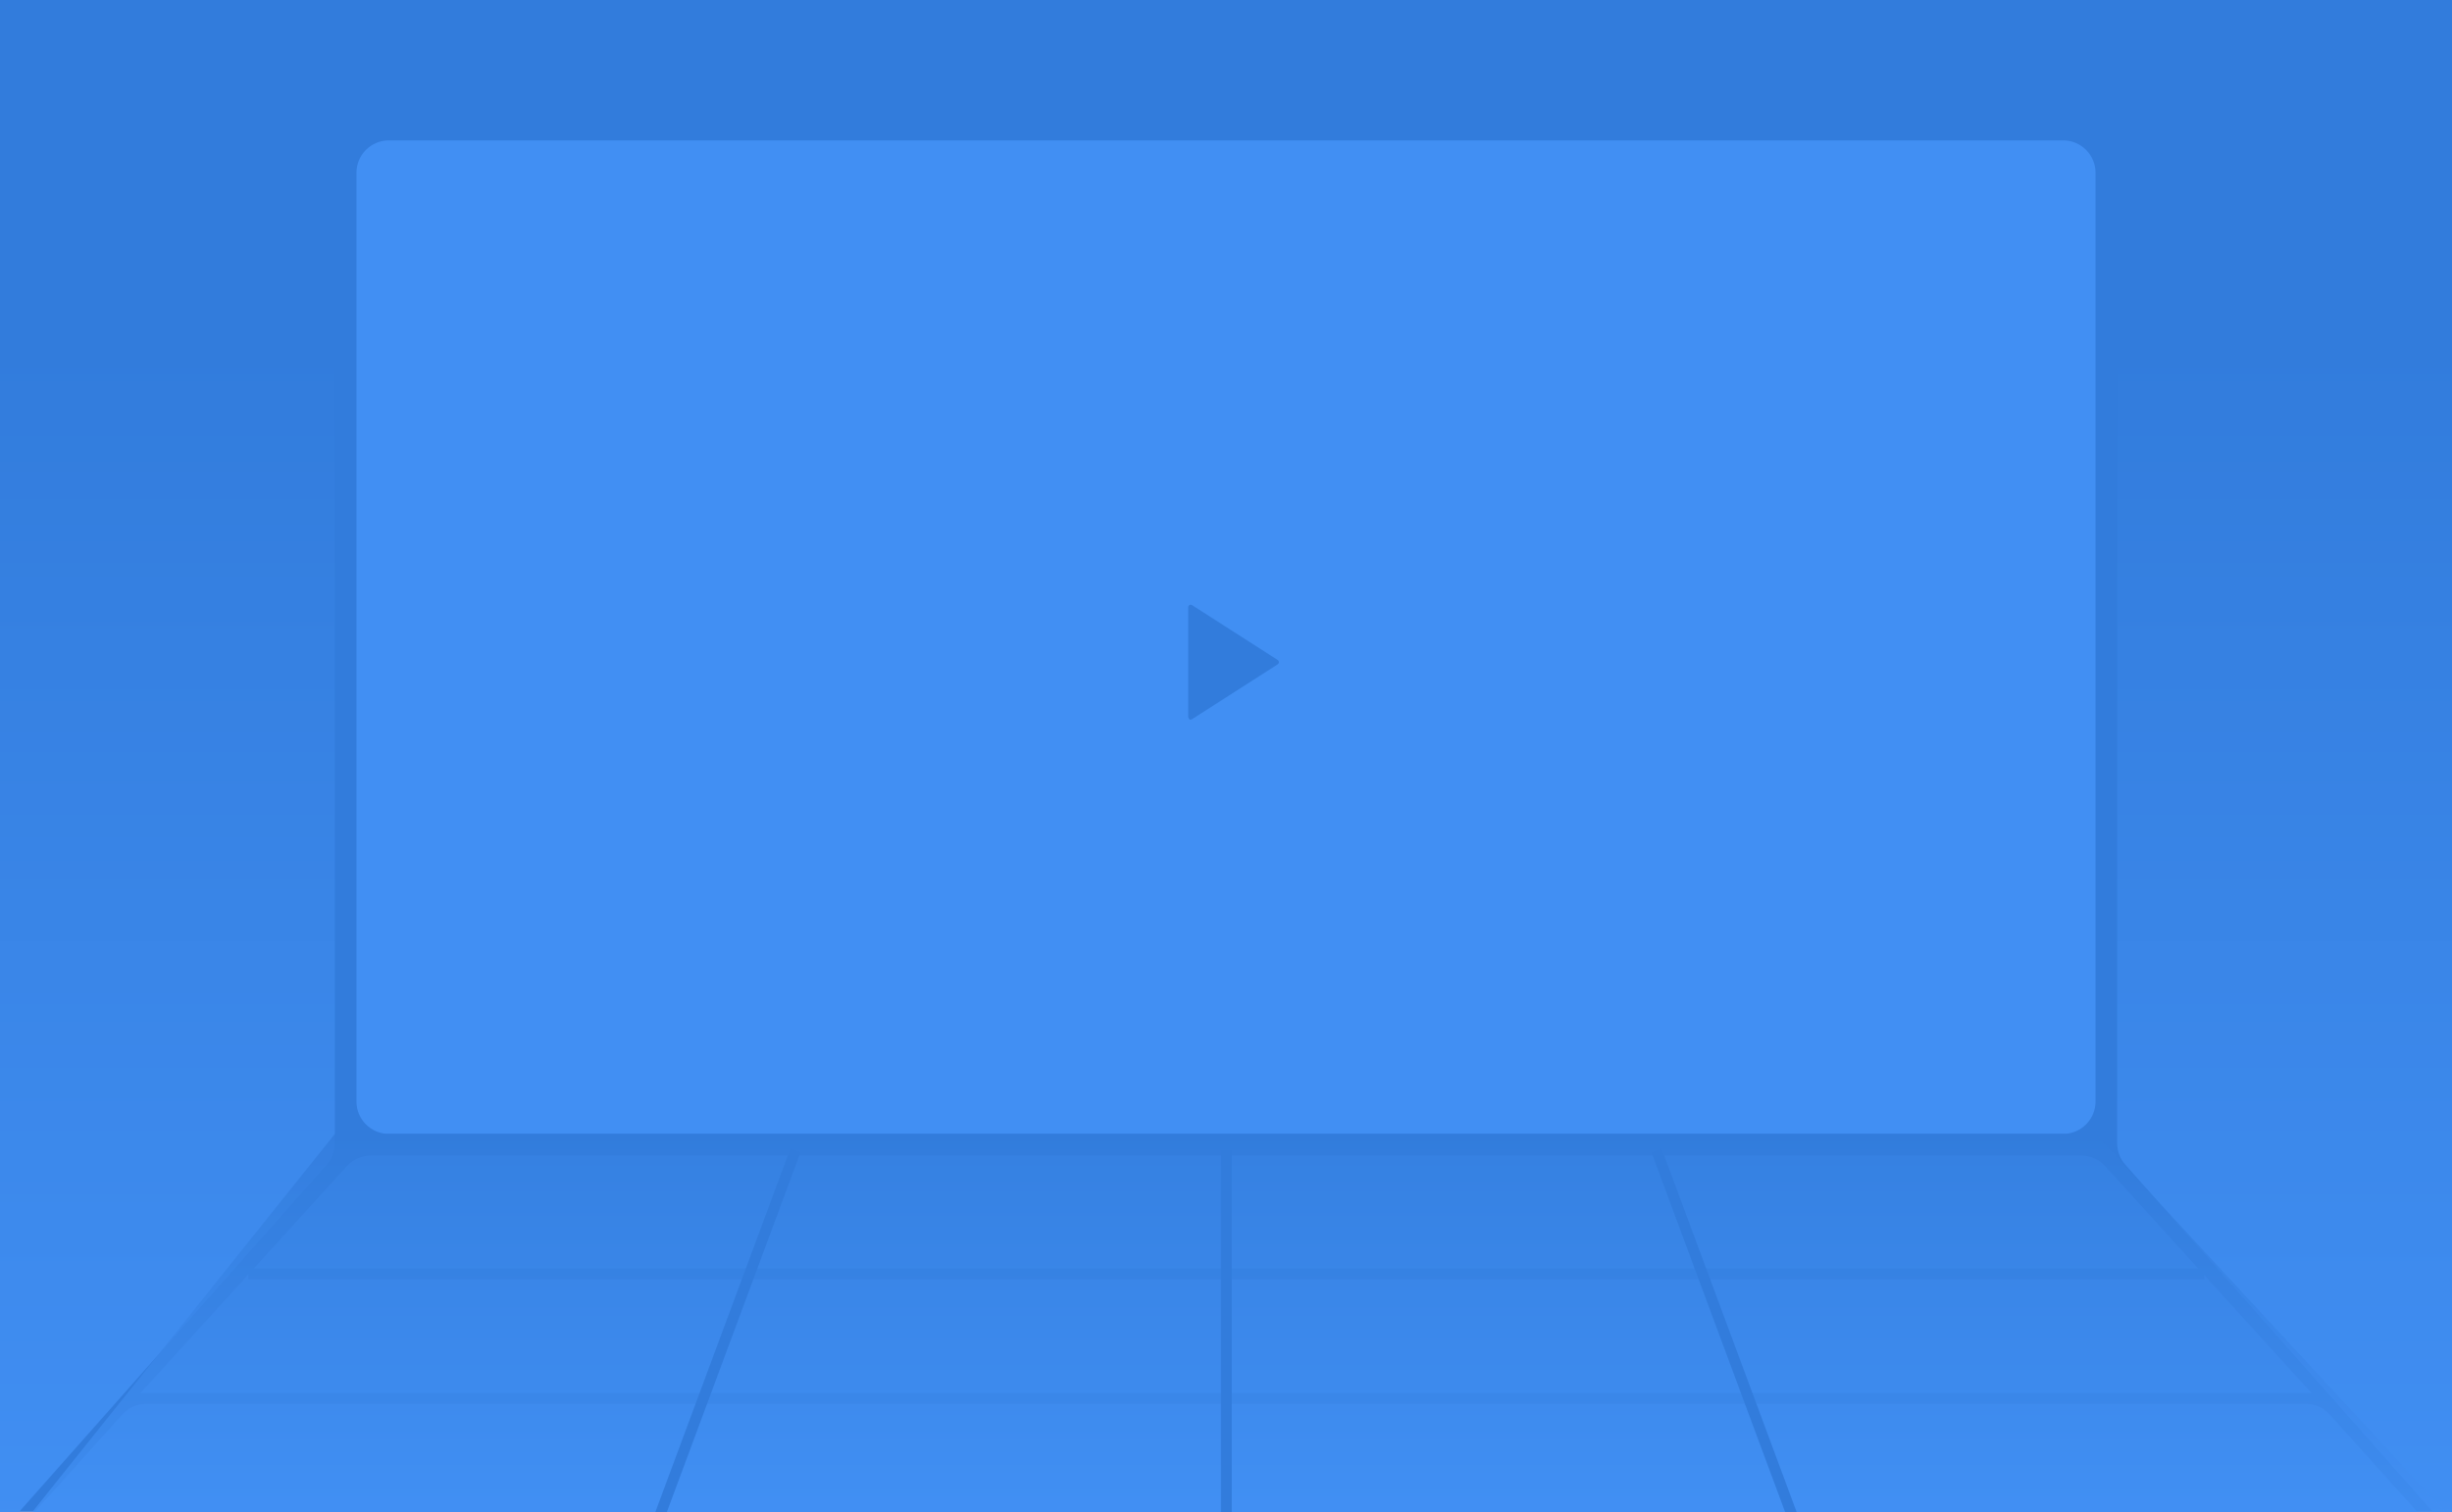
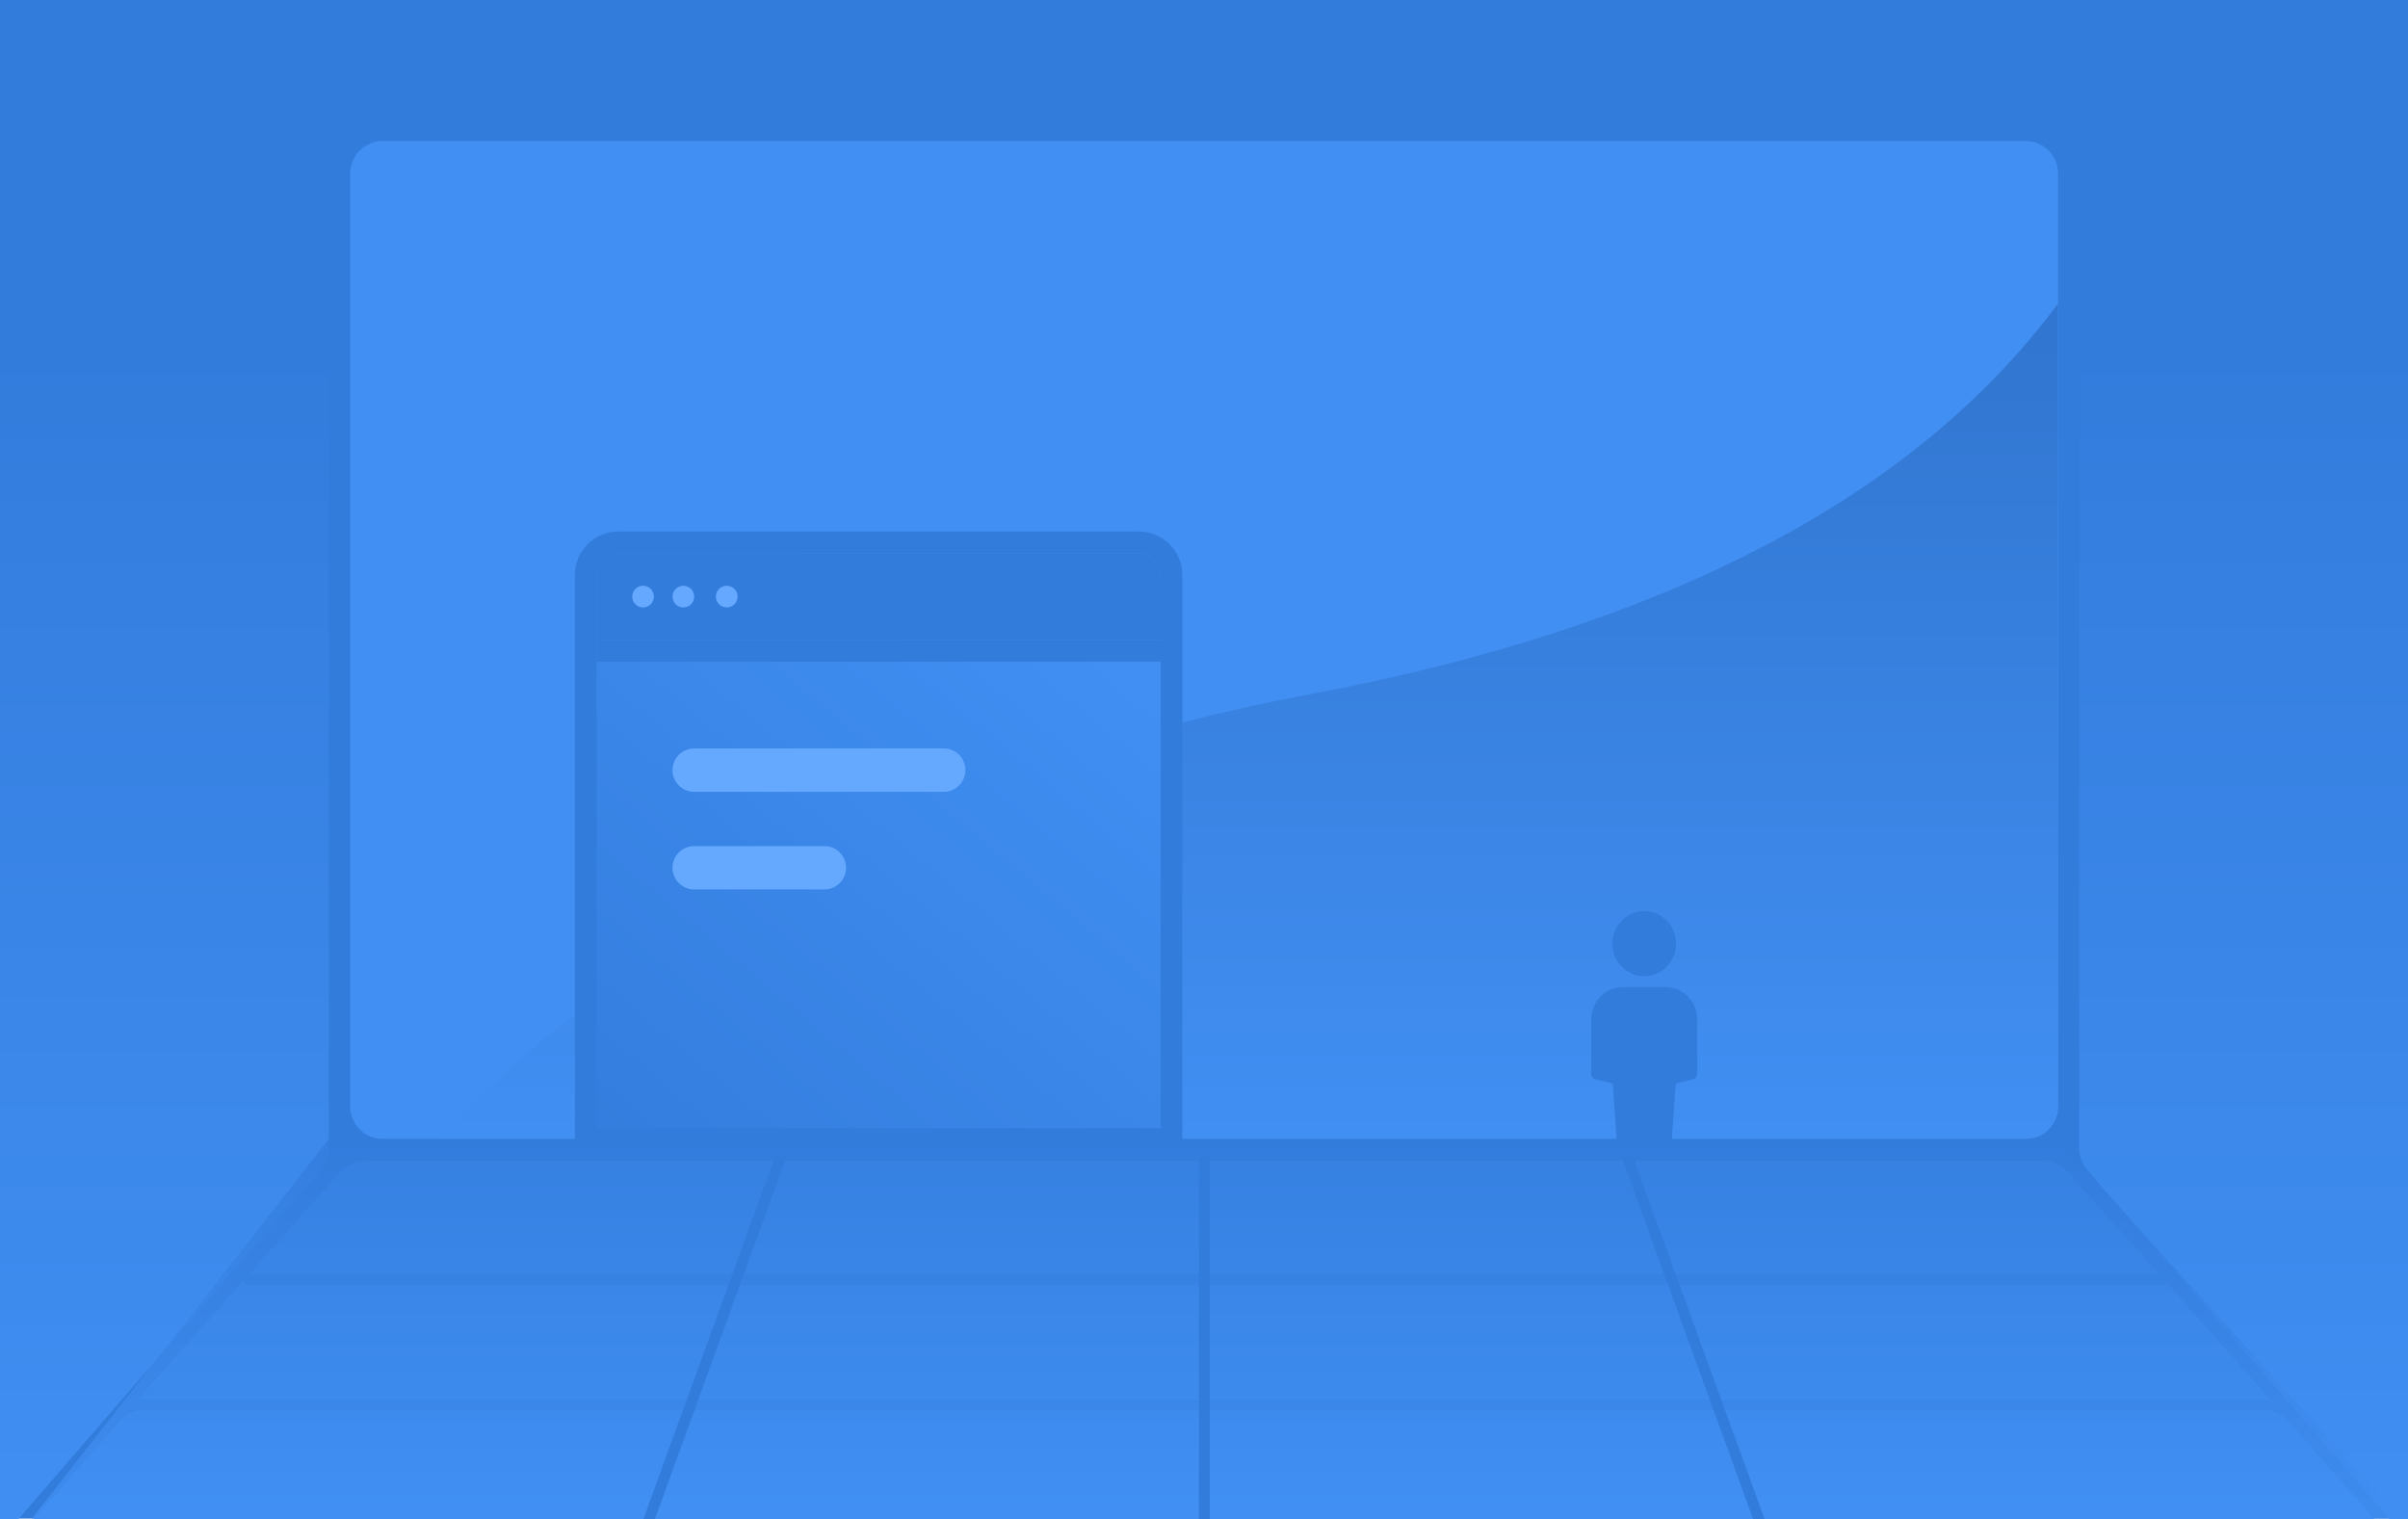
- <svg xmlns="http://www.w3.org/2000/svg" width="227" height="140" viewBox="0 0 227 140">
+ <svg xmlns="http://www.w3.org/2000/svg" width="222" height="140" viewBox="0 0 222 140">
  <defs>
-     <linearGradient id="talks-a" x1="50%" x2="50%" y1="19.741%" y2="100%">
+     <linearGradient id="talks-a" x1="50%" x2="50%" y1="0%" y2="100%">
+       <stop offset="2.529%" stop-color="#3176D0" />
+       <stop offset="100%" stop-color="#418FF3" />
+     </linearGradient>
+     <linearGradient id="talks-b" x1="82.793%" x2="1.802%" y1="13.107%" y2="111.179%">
+       <stop offset="0%" stop-color="#418FF3" />
+       <stop offset="100%" stop-color="#327CDC" />
+     </linearGradient>
+     <linearGradient id="talks-c" x1="50%" x2="50%" y1="0%" y2="100%">
+       <stop offset="0%" stop-color="#327CDC" />
+       <stop offset="100%" stop-color="#327CDC" />
+     </linearGradient>
+     <linearGradient id="talks-d" x1="50%" x2="50%" y1="19.741%" y2="100%">
      <stop offset="0%" stop-color="#327CDC" />
      <stop offset="100%" stop-color="#418FF3" />
    </linearGradient>
-     <linearGradient id="talks-b" x1="50%" x2="50%" y1="100%" y2="0%">
+     <linearGradient id="talks-e" x1="50%" x2="50%" y1="100%" y2="0%">
      <stop offset="0%" stop-color="#418FF3" />
      <stop offset="100%" stop-color="#327CDC" />
    </linearGradient>
  </defs>
-   <g fill="none" fill-rule="evenodd" transform="translate(-13)">
-     <rect width="227" height="140" x="13" fill="#327CDC" fill-rule="nonzero" />
-     <g transform="translate(0 5)">
-       <rect width="161" height="92" x="46" y="8" fill="#418FF3" fill-rule="nonzero" rx="3" />
-       <path fill="#418FF3" fill-rule="nonzero" d="M47.327,102 L205.673,102 C206.518,102 207.324,102.357 207.893,102.982 L227,124 L26,124 L45.107,102.982 C45.676,102.357 46.482,102 47.327,102 Z" />
-       <path stroke="#327CDC" stroke-linecap="square" d="M36.5,112.955 L216.564,112.955" />
-       <path fill="url(#talks-a)" fill-rule="nonzero" d="M209 100.862L209 29.333C209 28.484 209.359 27.675 209.989 27.107L240 1.8189894e-12 240 137 209.754 102.852C209.268 102.303 209 101.595 209 100.862zM44 100.862C44 101.595 43.732 102.303 43.246 102.852L13 137 13-1.8189894e-12 43.011 27.107C43.641 27.675 44 28.484 44 29.333L44 100.862z" />
-       <path fill="#418FF3" fill-rule="nonzero" d="M26.536,125 L226.464,125 C227.314,125 228.125,125.361 228.694,125.993 L253,153 L0,153 L24.306,125.993 C24.875,125.361 25.686,125 26.536,125 Z" />
-       <polygon fill="url(#talks-b)" fill-opacity=".8" fill-rule="nonzero" points="44 100 207 100 239.39 135 16 135" />
-       <path stroke="#327CDC" stroke-linecap="square" d="M126.532,102 L126.532,137" />
-       <path stroke="#327CDC" stroke-linecap="square" d="M0.532,0 L13.532,35" transform="translate(166 102)" />
-       <path stroke="#327CDC" stroke-linecap="square" d="M0.532,0 L13.532,35" transform="matrix(-1 0 0 1 87 102)" />
-       <path fill="#327CDC" d="M8.266,5.532 L0.348,10.604 C0.241,10.665 0.161,10.665 0.107,10.604 C0.054,10.542 0.018,10.46 0,10.358 L0,0.277 C0,0.154 0.036,0.072 0.107,0.031 C0.178,-0.01 0.259,-0.01 0.348,0.031 L8.266,5.102 C8.355,5.164 8.4,5.235 8.4,5.317 C8.4,5.399 8.355,5.471 8.266,5.532 Z" transform="translate(123 51)" />
+   <g fill="none" fill-rule="evenodd" transform="translate(-619 -3971)">
+     <rect width="1440" height="7696" fill="#FAFAFA" />
+     <g transform="translate(606.286 3971)">
+       <rect width="222" height="140" x="12.714" fill="#327CDC" fill-rule="nonzero" />
+       <g transform="translate(0 5)">
+         <rect width="157.454" height="92" x="45" y="8" fill="#418FF3" fill-rule="nonzero" rx="3" />
+         <path fill="url(#talks-a)" d="M52.811,100 C73.853,78.833 100.747,65.167 133.493,59 C166.239,52.833 189.222,40.833 202.441,23 L202.441,97 C202.441,98.657 201.097,100 199.441,100 L52.811,100 Z" />
+         <path fill="url(#talks-b)" stroke="url(#talks-c)" stroke-width="2" d="M69.714,45 L117.714,45 C119.371,45 120.714,46.343 120.714,48 L120.714,100 L66.714,100 L66.714,48 C66.714,46.343 68.057,45 69.714,45 Z" />
+         <rect width="27" height="4" x="74.714" y="64" fill="#65A9FF" rx="2" />
+         <rect width="16" height="4" x="74.714" y="73" fill="#65A9FF" rx="2" />
+         <path fill="#327CDC" d="M69.714,46 L117.714,46 C118.818,46 119.714,46.895 119.714,48 L119.714,54 L67.714,54 L67.714,48 C67.714,46.895 68.609,46 69.714,46 Z" />
+         <rect width="52" height="2" x="67.714" y="54" fill="#327CDC" />
+         <circle cx="72" cy="50" r="1" fill="#65A8FF" />
+         <circle cx="75.714" cy="50" r="1" fill="#65A8FF" />
+         <circle cx="79.714" cy="50" r="1" fill="#65A8FF" />
+         <path fill="#327CDC" d="M4.89,0 C6.507,0 7.824,1.346 7.824,3 C7.824,4.654 6.507,6 4.89,6 C3.272,6 1.956,4.654 1.956,3 C1.956,1.346 3.272,0 4.89,0 Z M2.934,7 L6.845,7 C8.471,7 9.78,8.344 9.78,10.002 L9.78,15 C9.78,15.229 9.627,15.43 9.409,15.485 L7.793,15.898 L7.333,22.542 C7.312,22.801 7.101,23 6.846,23 L2.934,23 C2.679,23 2.468,22.801 2.447,22.542 L1.987,15.898 L0.371,15.485 C0.153,15.43 1.13686838e-13,15.229 1.13686838e-13,15 L1.13686838e-13,10.002 C1.13686838e-13,8.339 1.314,7 2.934,7 Z" transform="translate(159.41 79)" />
+         <path fill="#418FF3" fill-rule="nonzero" d="M46.334,102 L201.094,102 C201.95,102 202.766,102.366 203.336,103.007 L222,124 L25.427,124 L44.092,103.007 C44.661,102.366 45.477,102 46.334,102 Z" />
+         <path stroke="#327CDC" stroke-linecap="square" d="M35.696,112.955 L211.794,112.955" />
+         <path fill="url(#talks-d)" fill-rule="nonzero" d="M204.396 100.862L204.396 29.333C204.396 28.484 204.748 27.675 205.364 27.107L234.714 1.8189894e-12 234.714 137 205.134 102.852C204.659 102.303 204.396 101.595 204.396 100.862zM43.031 100.862C43.031 101.595 42.768 102.303 42.293 102.852L12.714 137 12.714-1.8189894e-12 42.063 27.107C42.679 27.675 43.031 28.484 43.031 29.333L43.031 100.862z" />
+         <path fill="#418FF3" fill-rule="nonzero" d="M26.001,125 L221.426,125 C222.288,125 223.109,125.371 223.678,126.018 L247.427,153 L0,153 L23.749,126.018 C24.319,125.371 25.139,125 26.001,125 Z" />
+         <polygon fill="url(#talks-e)" fill-opacity=".8" fill-rule="nonzero" points="43.031 100 202.441 100 234.117 135 15.648 135" />
+         <path stroke="#327CDC" stroke-linecap="square" d="M123.745,102 L123.745,137" />
+         <path stroke="#327CDC" stroke-linecap="square" d="M0.521,0 L13.234,35" transform="translate(162.344 102)" />
+         <path stroke="#327CDC" stroke-linecap="square" d="M0.521,0 L13.234,35" transform="matrix(-1 0 0 1 85.084 102)" />
+       </g>
    </g>
  </g>
</svg>
